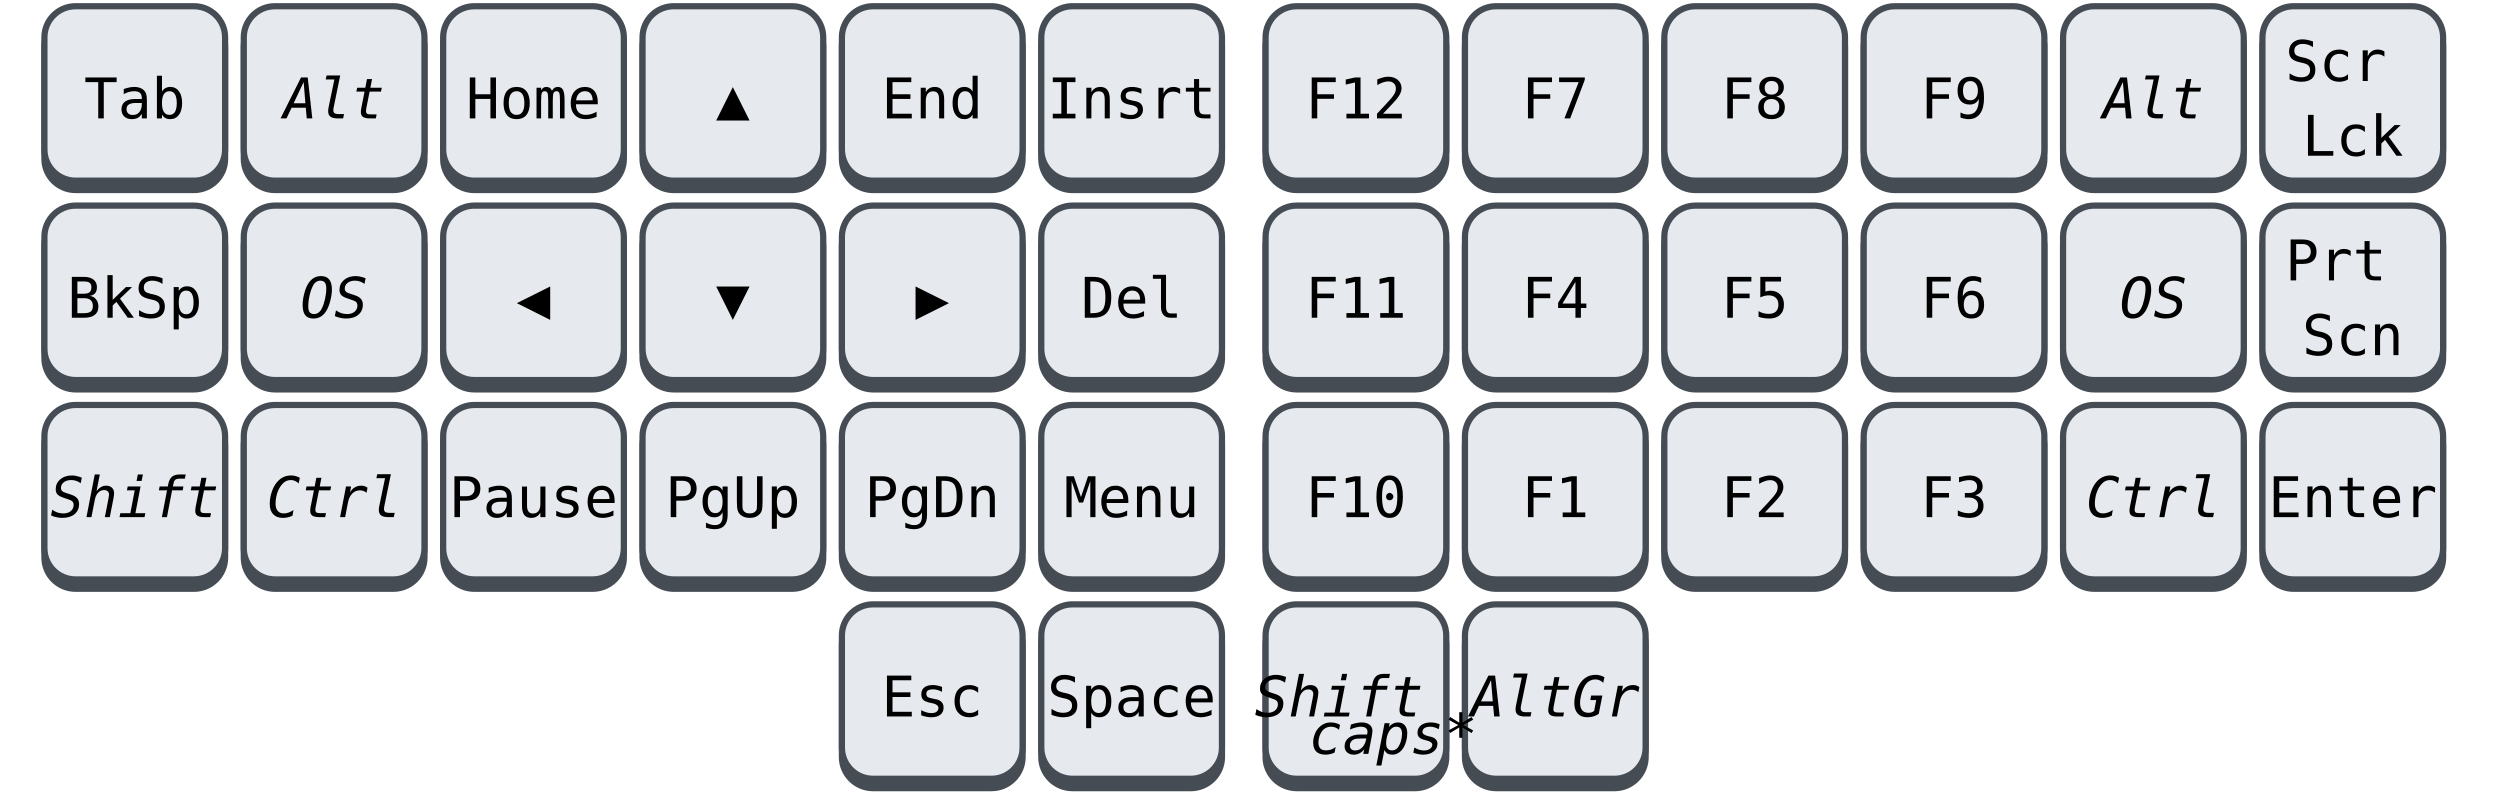
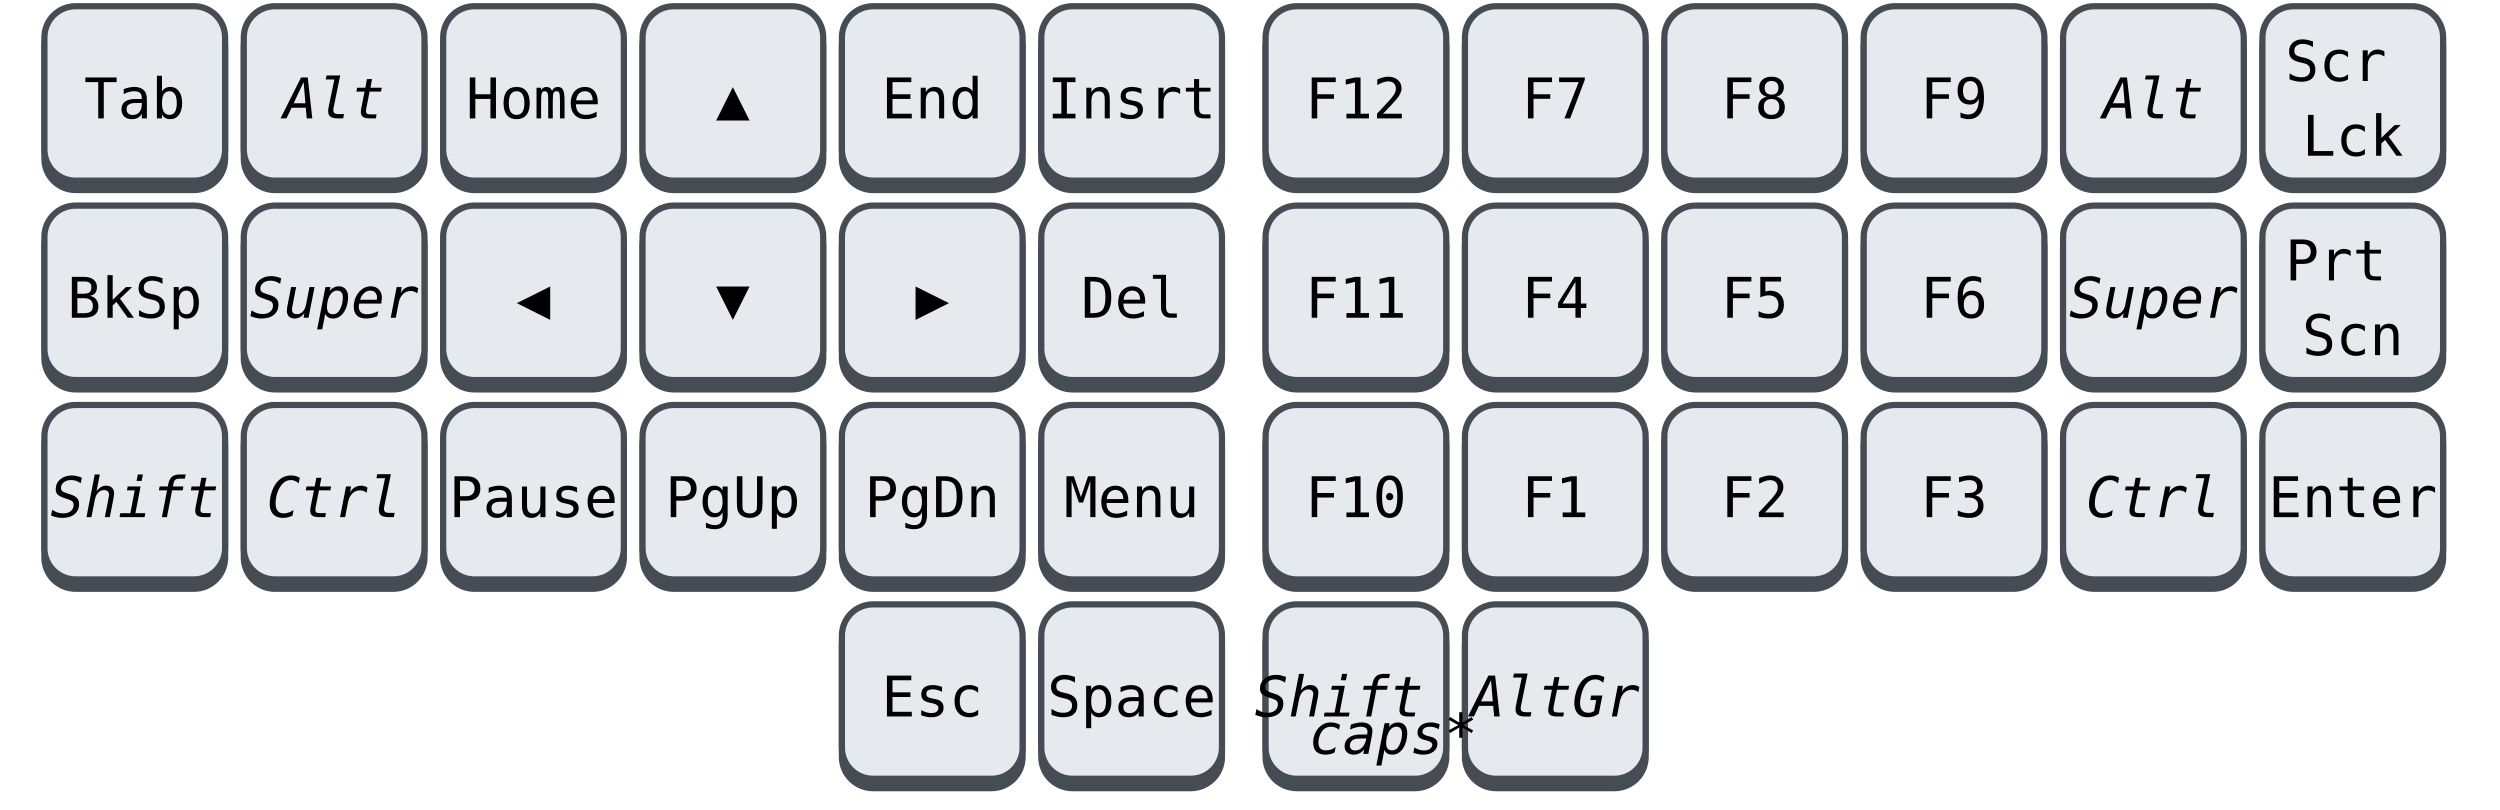
<svg xmlns="http://www.w3.org/2000/svg" width="784" height="254" version="1.1" viewBox="-1 -1 390 130">
  <defs>
    <style type="text/css">
text { font-size: 9px; text-anchor: middle; font-family: monospace; }
.mod { font-style: italic; }
.c0 { transform: translate(15px, 0); }
.c1 { transform: translate(47px, 0); }
.c2 { transform: translate(79px, 0); }
.c3 { transform: translate(111px, 0); }
.c4 { transform: translate(143px, 0); }
.c5 { transform: translate(175px, 0); }
.r0 { transform: translate(0, 18px); }
.r1 { transform: translate(0, 50px); }
.r2 { transform: translate(0, 82px); }
.r3 { transform: translate(0, 114px); }
.tiny { font-size: 7px; }
.tiny text { font-size: 7px; }

.active rect {
  stroke: "#E6EAEF";
  fill: "#454C54";
}


</style>
    <g id="key">
      <rect width="29" height="28" ry="5" x="0.5" y="1.5" fill="#454C54" stroke="#454C54" stroke-width="1px" />
      <rect width="29" height="28" ry="5" x="0.5" fill="#E6EAEF" stroke="#454C54" stroke-width="1px" />
    </g>
    <g id="3x1">
      <use href="#key" x="0" y="0" />
      <use href="#key" x="32" y="0" />
      <use href="#key" x="64" y="0" />
    </g>
    <g id="6x1">
      <use href="#3x1" x="0" y="0" />
      <use href="#3x1" x="96" y="0" />
    </g>
    <g id="left">
      <use href="#6x1" x="0" y="0" />
      <use href="#6x1" x="0" y="32" />
      <use href="#6x1" x="0" y="64" />
      <use href="#key" x="128" y="96" />
      <use href="#key" x="160" y="96" />
    </g>
    <g id="right">
      <use href="#6x1" x="0" y="0" />
      <use href="#6x1" x="0" y="32" />
      <use href="#6x1" x="0" y="64" />
      <use href="#key" x="0" y="96" />
      <use href="#key" x="32" y="96" />
    </g>
  </defs>
  <g class="kb" id="left-keyboard">
    <use href="#left" />
    <g class="r0">
      <text class="c0">Tab</text>
      <text class="c1 mod">Alt</text>
      <text class="c2">Home</text>
      <text class="c3">▲</text>
      <text class="c4">End</text>
      <text class="c5">Insrt</text>
    </g>
    <g class="r1">
      <text class="c0">BkSp</text>
-       <text class="c1 mod">OS</text>
+       <text class="c1 mod">Super</text>
      <text class="c2">◀</text>
      <text class="c3">▼</text>
      <text class="c4">▶</text>
      <text class="c5">Del</text>
    </g>
    <g class="r2">
      <text class="c0 mod">Shift</text>
      <text class="c1 mod">Ctrl</text>
      <text class="c2">Pause</text>
      <text class="c3">PgUp</text>
      <text class="c4">PgDn</text>
      <text class="c5">Menu</text>
    </g>
    <g class="r3">
      <text class="c4">Esc</text>
      <text class="c5">Space</text>
    </g>
  </g>
  <g class="kb" id="right-keyboard" transform="translate(196, 0)">
    <use href="#right" />
    <g class="r0">
      <text class="c0">F12</text>
      <text class="c1">F7</text>
      <text class="c2">F8</text>
      <text class="c3">F9</text>
      <text class="c4 mod">Alt</text>
      <text class="c5">
        <tspan x="0" y="-6">Scr</tspan>
        <tspan x="0" y="6">Lck</tspan>
      </text>
    </g>
    <g class="r1">
      <text class="c0">F11</text>
      <text class="c1">F4</text>
      <text class="c2">F5</text>
      <text class="c3">F6</text>
-       <text class="c4 mod">OS</text>
+       <text class="c4 mod">Super</text>
      <text class="c5">
        <tspan x="0" y="-6">Prt</tspan>
        <tspan x="0" y="6">Scn</tspan>
      </text>
    </g>
    <g class="r2">
      <text class="c0">F10</text>
      <text class="c1">F1</text>
      <text class="c2">F2</text>
      <text class="c3">F3</text>
      <text class="c4 mod">Ctrl</text>
      <text class="c5">Enter</text>
    </g>
    <g class="r3">
      <text class="c0 mod">
        <tspan>Shift</tspan>
        <tspan x="6" y="6">caps*</tspan>
      </text>
      <text class="c1 mod">AltGr</text>
    </g>
  </g>
</svg>
